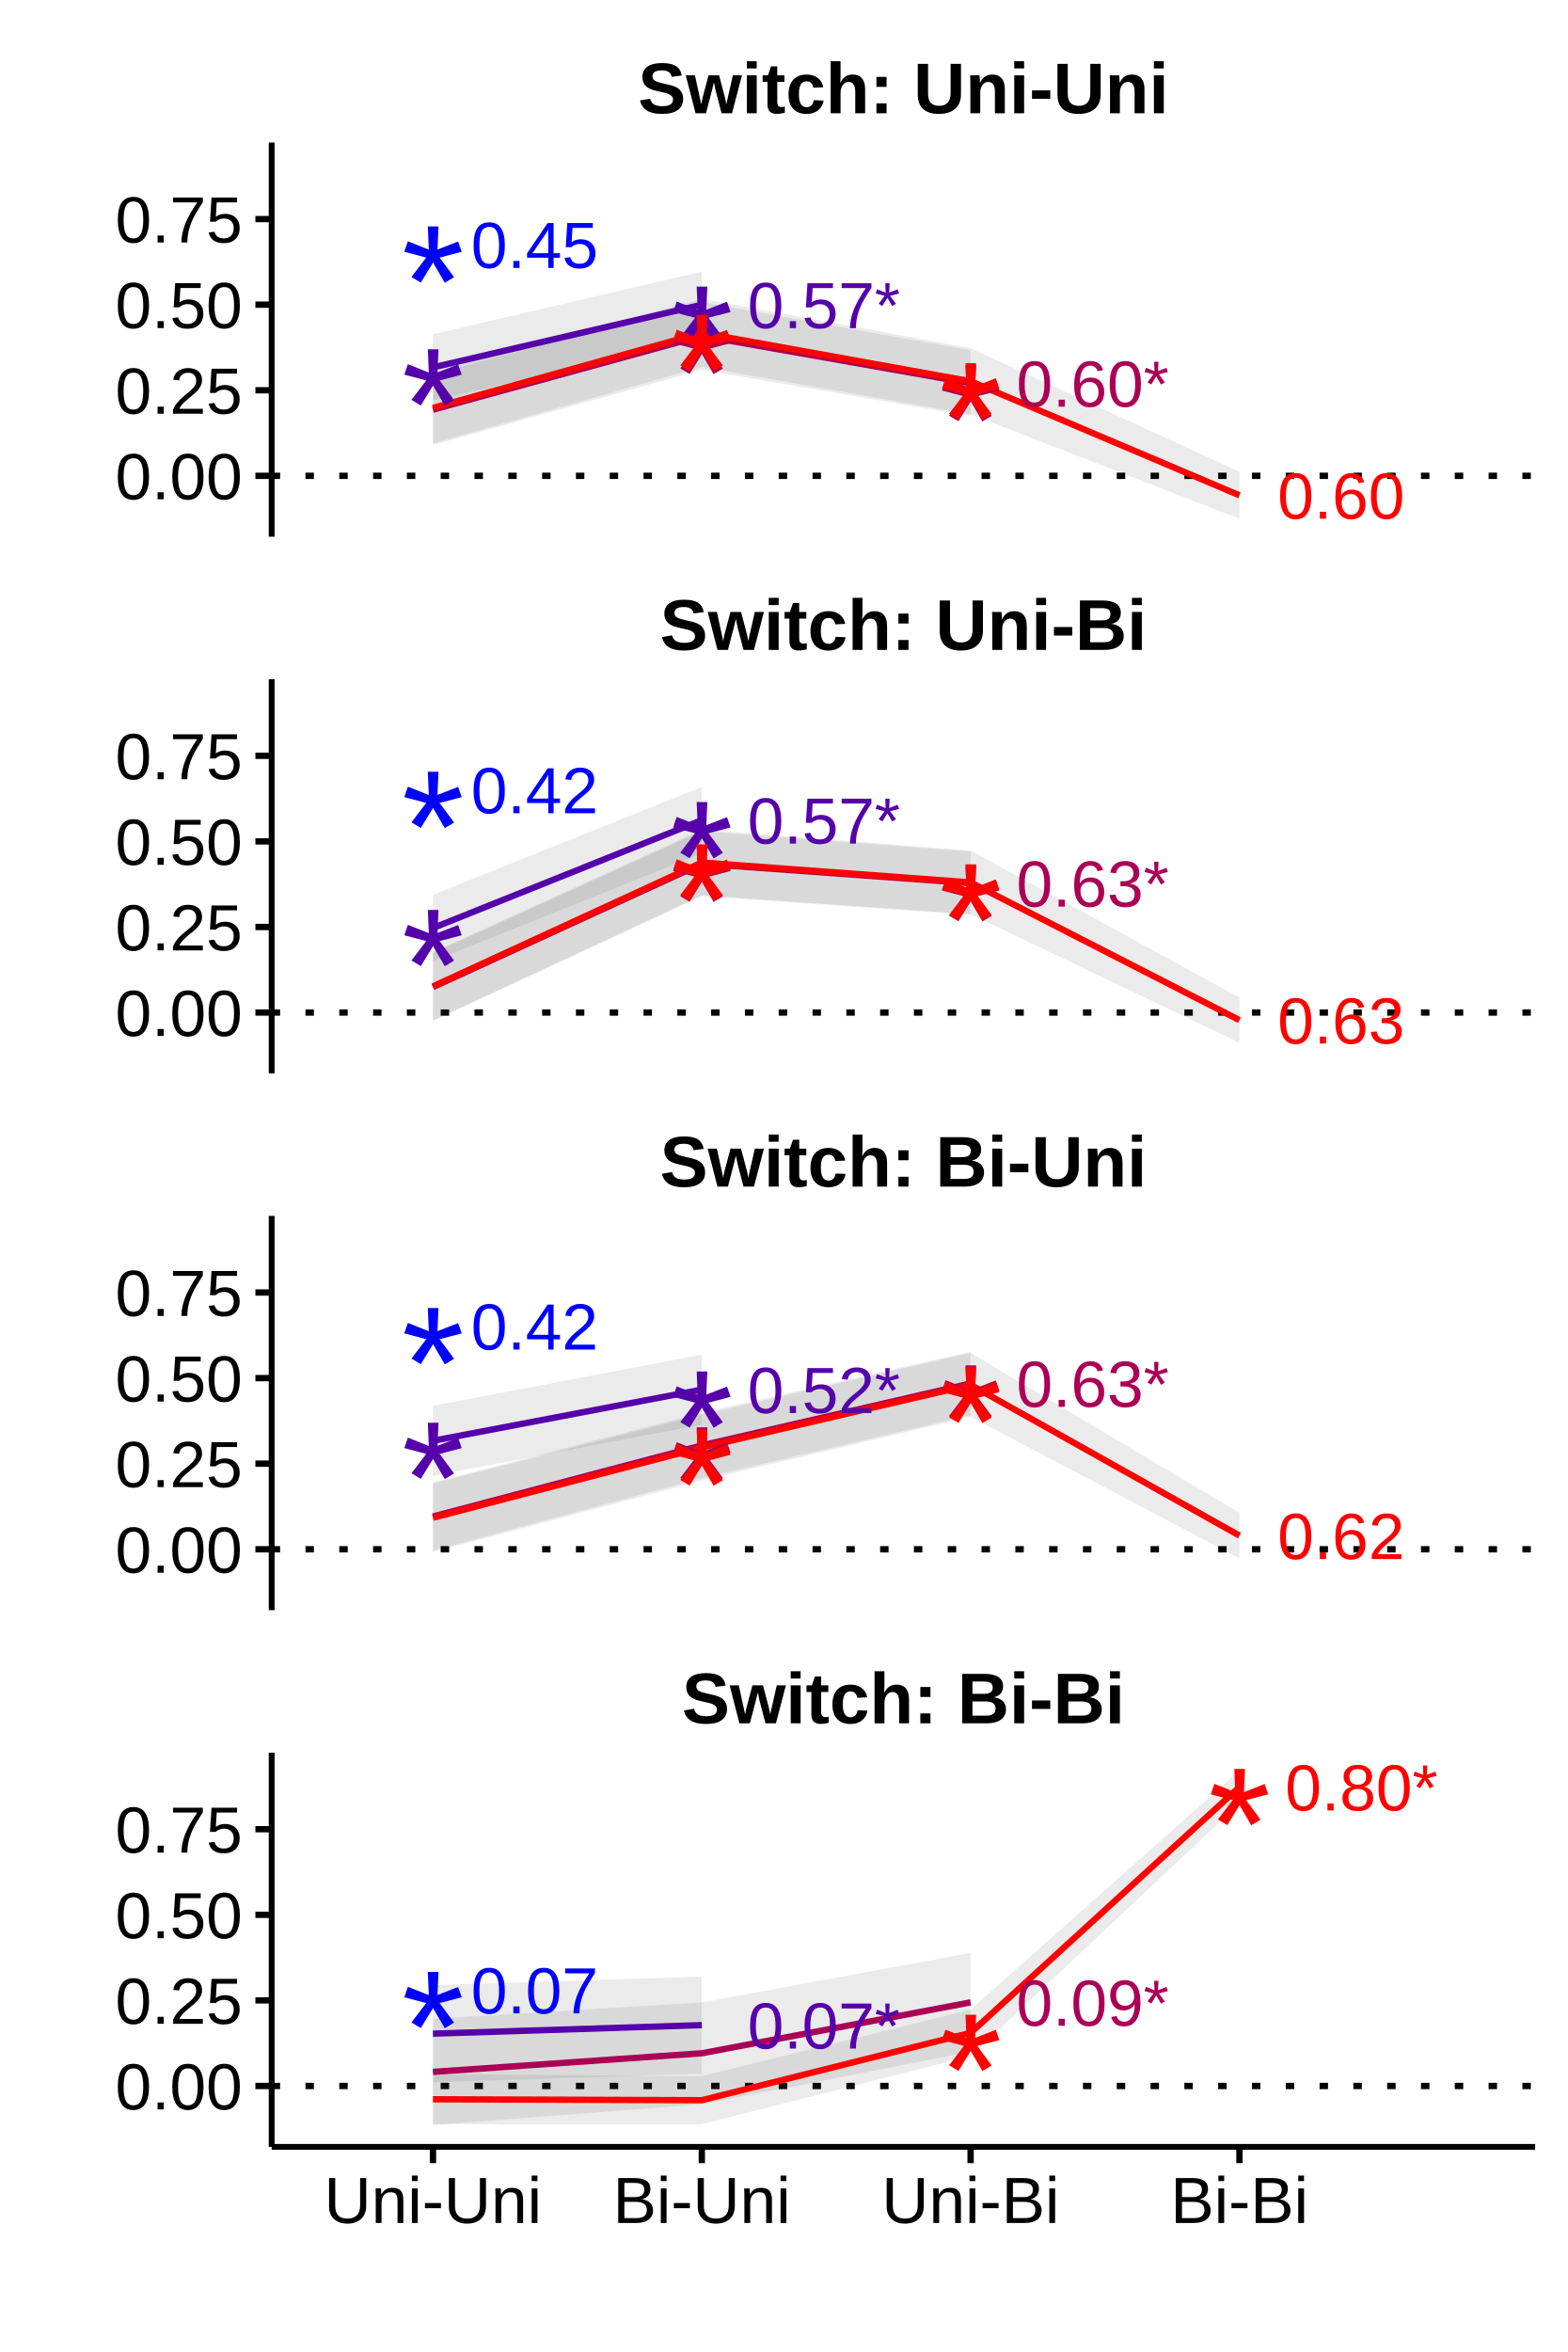
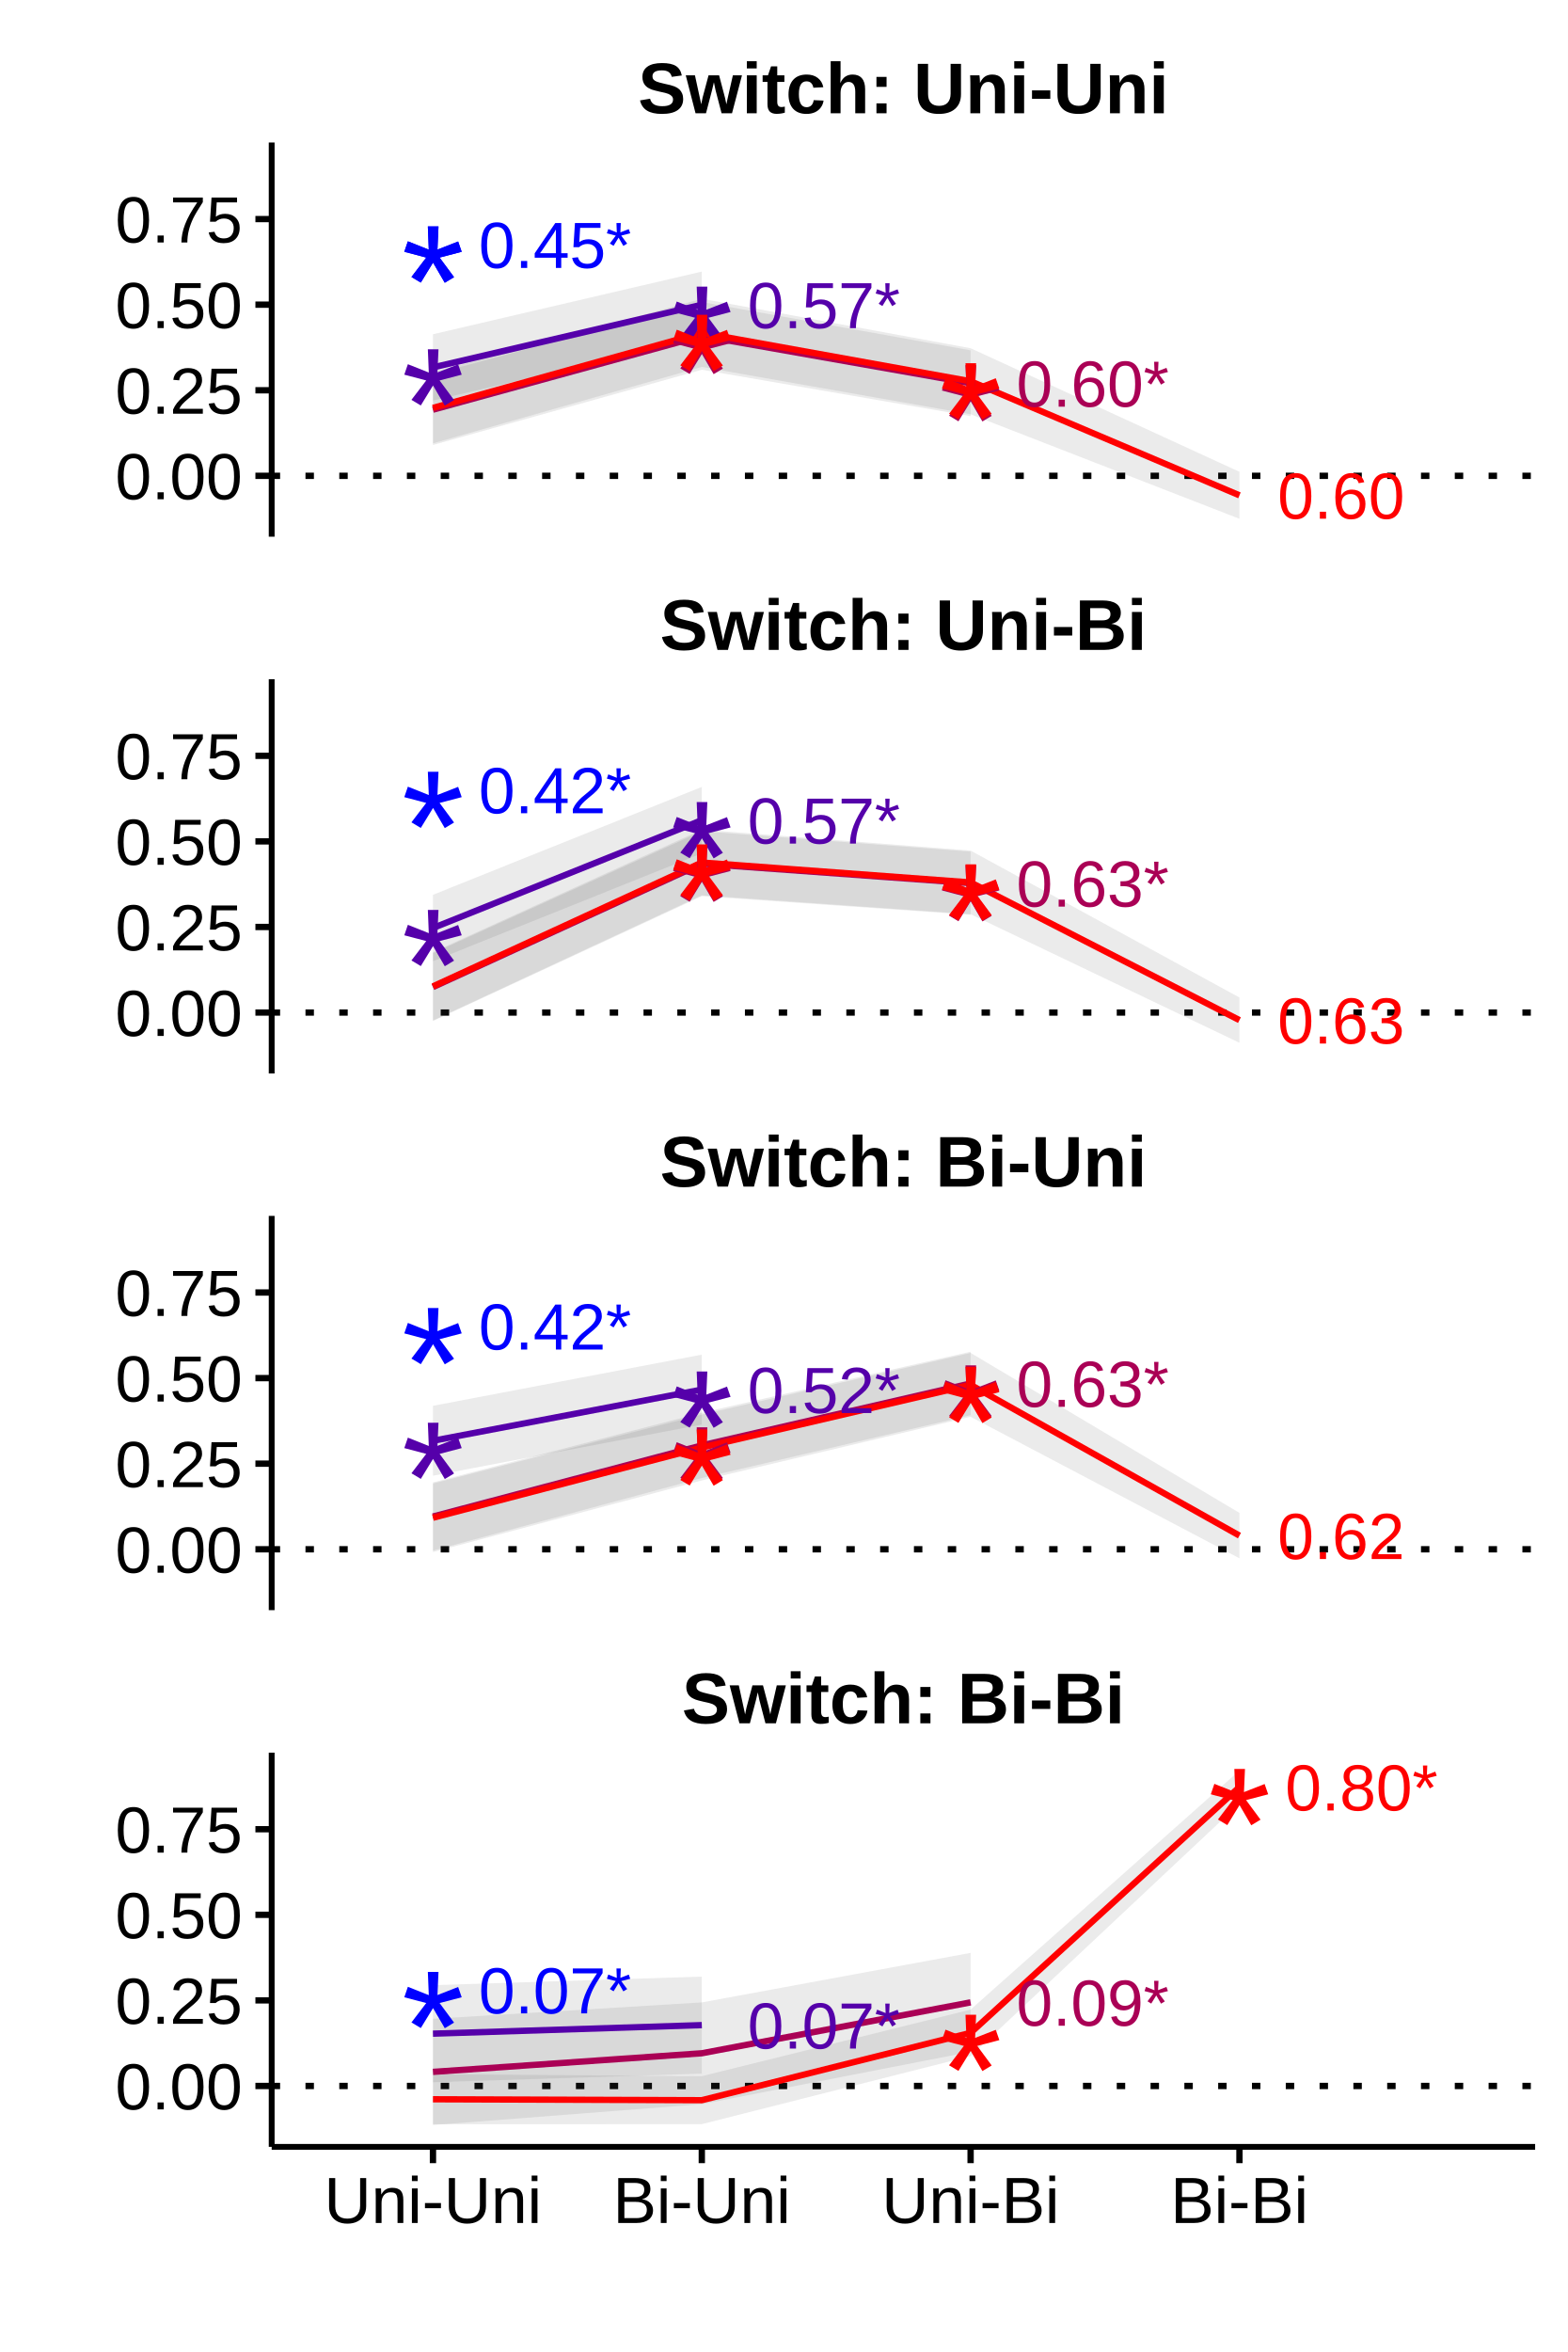
<svg xmlns="http://www.w3.org/2000/svg" width="288.00pt" height="432.00pt" viewBox="0 0 288.00 432.00">
  <g class="svglite">
    <defs>
      <style type="text/css">
    .svglite line, .svglite polyline, .svglite polygon, .svglite path, .svglite rect, .svglite circle {
      fill: none;
      stroke: #000000;
      stroke-linecap: round;
      stroke-linejoin: round;
      stroke-miterlimit: 10.00;
    }
    .svglite text {
      white-space: pre;
    }
    .svglite g.glyphgroup path {
      fill: inherit;
      stroke: none;
    }
  </style>
    </defs>
    <rect width="100%" height="100%" style="stroke: none; fill: #FFFFFF;" />
    <defs>
      <clipPath id="cpMC4wMHwyODguMDB8MC4wMHw0MzIuMDA=">
        <rect x="0.00" y="0.00" width="288.00" height="432.00" />
      </clipPath>
    </defs>
    <g clip-path="url(#cpMC4wMHwyODguMDB8MC4wMHw0MzIuMDA=)">
      <rect x="0.00" y="0.00" width="288.00" height="432.00" style="stroke-width: 1.16; stroke: #FFFFFF; fill: #FFFFFF;" />
    </g>
    <defs>
      <clipPath id="cpNDkuOTF8MjgyLjAyfDI2LjE3fDk4LjU4">
        <rect x="49.91" y="26.17" width="232.11" height="72.41" />
      </clipPath>
    </defs>
    <g clip-path="url(#cpNDkuOTF8MjgyLjAyfDI2LjE3fDk4LjU4)">
      <rect x="49.91" y="26.17" width="232.11" height="72.41" style="stroke-width: 1.16; stroke: none; fill: #FFFFFF;" />
      <line x1="49.91" y1="87.40" x2="282.02" y2="87.40" style="stroke-width: 1.16; stroke-dasharray: 1.55,4.66; stroke-linecap: butt;" />
-       <polygon points="79.54,40.13 79.54,49.69 " style="stroke-width: 0.00; stroke: none; stroke-linecap: butt; fill: #333333; fill-opacity: 0.10;" />
+       <polygon points="79.54,40.13 79.54,40.13 79.54,49.69 79.54,49.69 " style="stroke-width: 0.00; stroke: none; stroke-linecap: butt; fill: #333333; fill-opacity: 0.10;" />
+       <polyline points="79.54,40.13 79.54,40.13 " style="stroke-width: 1.16; stroke: none; stroke-linecap: butt;" />
+       <polyline points="79.54,49.69 79.54,49.69 " style="stroke-width: 1.16; stroke: none; stroke-linecap: butt;" />
      <polygon points="79.54,61.39 128.93,49.88 128.93,62.06 79.54,73.56 " style="stroke-width: 0.00; stroke: none; stroke-linecap: butt; fill: #333333; fill-opacity: 0.10;" />
      <polyline points="79.54,61.39 128.93,49.88 " style="stroke-width: 1.16; stroke: none; stroke-linecap: butt;" />
      <polyline points="128.93,62.06 79.54,73.56 " style="stroke-width: 1.16; stroke: none; stroke-linecap: butt;" />
      <polygon points="79.54,68.76 128.93,55.48 178.31,64.35 178.31,76.43 128.93,67.91 79.54,81.73 " style="stroke-width: 0.00; stroke: none; stroke-linecap: butt; fill: #333333; fill-opacity: 0.10;" />
      <polyline points="79.54,68.76 128.93,55.48 178.31,64.35 " style="stroke-width: 1.16; stroke: none; stroke-linecap: butt;" />
      <polyline points="178.31,76.43 128.93,67.91 79.54,81.73 " style="stroke-width: 1.16; stroke: none; stroke-linecap: butt;" />
      <polygon points="79.54,68.41 128.93,54.87 178.31,63.96 227.70,86.66 227.70,95.29 178.31,76.09 128.93,67.39 79.54,81.43 " style="stroke-width: 0.00; stroke: none; stroke-linecap: butt; fill: #333333; fill-opacity: 0.10;" />
      <polyline points="79.54,68.41 128.93,54.87 178.31,63.96 227.70,86.66 " style="stroke-width: 1.16; stroke: none; stroke-linecap: butt;" />
      <polyline points="227.70,95.29 178.31,76.09 128.93,67.39 79.54,81.43 " style="stroke-width: 1.16; stroke: none; stroke-linecap: butt;" />
+       <polyline points="79.54,44.91 79.54,44.91 " style="stroke-width: 1.16; stroke: #0000FF; stroke-linecap: butt;" />
      <polyline points="79.54,67.48 128.93,55.97 " style="stroke-width: 1.16; stroke: #5500AA; stroke-linecap: butt;" />
      <polyline points="79.54,75.25 128.93,61.69 178.31,70.39 " style="stroke-width: 1.16; stroke: #AA0055; stroke-linecap: butt;" />
      <polyline points="79.54,74.92 128.93,61.13 178.31,70.03 227.70,90.98 " style="stroke-width: 1.16; stroke: #FF0000; stroke-linecap: butt;" />
-       <text x="86.54" y="49.21" style="font-size: 12.00px;fill: #0000FF; font-family: &quot;Arial&quot;;" textLength="23.34px" lengthAdjust="spacingAndGlyphs">0.45</text>
+       <text x="87.94" y="49.21" style="font-size: 12.00px;fill: #0000FF; font-family: &quot;Arial&quot;;" textLength="28.02px" lengthAdjust="spacingAndGlyphs">0.45*</text>
      <text x="137.33" y="60.27" style="font-size: 12.00px;fill: #5500AA; font-family: &quot;Arial&quot;;" textLength="28.02px" lengthAdjust="spacingAndGlyphs">0.57*</text>
      <text x="186.72" y="74.69" style="font-size: 12.00px;fill: #AA0055; font-family: &quot;Arial&quot;;" textLength="28.02px" lengthAdjust="spacingAndGlyphs">0.60*</text>
      <text x="234.70" y="95.27" style="font-size: 12.00px;fill: #FF0000; font-family: &quot;Arial&quot;;" textLength="23.34px" lengthAdjust="spacingAndGlyphs">0.60</text>
+       <text x="79.54" y="61.87" text-anchor="middle" style="font-size: 29.48px;fill: #0000FF; font-family: &quot;Arial&quot;;" textLength="11.47px" lengthAdjust="spacingAndGlyphs">*</text>
      <text x="79.54" y="61.87" text-anchor="middle" style="font-size: 29.48px;fill: #0000FF; font-family: &quot;Arial&quot;;" textLength="11.47px" lengthAdjust="spacingAndGlyphs">*</text>
      <text x="79.54" y="84.44" text-anchor="middle" style="font-size: 29.48px;fill: #5500AA; font-family: &quot;Arial&quot;;" textLength="11.47px" lengthAdjust="spacingAndGlyphs">*</text>
      <text x="128.93" y="72.93" text-anchor="middle" style="font-size: 29.48px;fill: #5500AA; font-family: &quot;Arial&quot;;" textLength="11.47px" lengthAdjust="spacingAndGlyphs">*</text>
      <text x="128.93" y="78.66" text-anchor="middle" style="font-size: 29.48px;fill: #AA0055; font-family: &quot;Arial&quot;;" textLength="11.47px" lengthAdjust="spacingAndGlyphs">*</text>
      <text x="178.31" y="87.35" text-anchor="middle" style="font-size: 29.48px;fill: #AA0055; font-family: &quot;Arial&quot;;" textLength="11.47px" lengthAdjust="spacingAndGlyphs">*</text>
      <text x="128.93" y="78.10" text-anchor="middle" style="font-size: 29.48px;fill: #FF0000; font-family: &quot;Arial&quot;;" textLength="11.47px" lengthAdjust="spacingAndGlyphs">*</text>
      <text x="178.31" y="86.99" text-anchor="middle" style="font-size: 29.48px;fill: #FF0000; font-family: &quot;Arial&quot;;" textLength="11.47px" lengthAdjust="spacingAndGlyphs">*</text>
    </g>
    <g clip-path="url(#cpMC4wMHwyODguMDB8MC4wMHw0MzIuMDA=)">
</g>
    <defs>
      <clipPath id="cpNDkuOTF8MjgyLjAyfDEyNC43NXwxOTcuMTY=">
        <rect x="49.91" y="124.75" width="232.11" height="72.41" />
      </clipPath>
    </defs>
    <g clip-path="url(#cpNDkuOTF8MjgyLjAyfDEyNC43NXwxOTcuMTY=)">
      <rect x="49.91" y="124.75" width="232.11" height="72.41" style="stroke-width: 1.16; stroke: none; fill: #FFFFFF;" />
      <line x1="49.91" y1="185.98" x2="282.02" y2="185.98" style="stroke-width: 1.16; stroke-dasharray: 1.55,4.66; stroke-linecap: butt;" />
      <polygon points="79.54,140.15 79.54,150.00 " style="stroke-width: 0.00; stroke: none; stroke-linecap: butt; fill: #333333; fill-opacity: 0.10;" />
      <polygon points="79.54,164.35 128.93,144.54 128.93,156.74 79.54,176.54 " style="stroke-width: 0.00; stroke: none; stroke-linecap: butt; fill: #333333; fill-opacity: 0.10;" />
      <polyline points="79.54,164.35 128.93,144.54 " style="stroke-width: 1.16; stroke: none; stroke-linecap: butt;" />
      <polyline points="128.93,156.74 79.54,176.54 " style="stroke-width: 1.16; stroke: none; stroke-linecap: butt;" />
      <polygon points="79.54,175.07 128.93,152.67 178.31,156.42 178.31,168.02 128.93,164.60 79.54,187.53 " style="stroke-width: 0.00; stroke: none; stroke-linecap: butt; fill: #333333; fill-opacity: 0.10;" />
      <polyline points="79.54,175.07 128.93,152.67 178.31,156.42 " style="stroke-width: 1.16; stroke: none; stroke-linecap: butt;" />
      <polyline points="178.31,168.02 128.93,164.60 79.54,187.53 " style="stroke-width: 1.16; stroke: none; stroke-linecap: butt;" />
      <polygon points="79.54,174.90 128.93,152.39 178.31,156.23 227.70,183.22 227.70,191.53 178.31,167.92 128.93,164.45 79.54,187.44 " style="stroke-width: 0.00; stroke: none; stroke-linecap: butt; fill: #333333; fill-opacity: 0.10;" />
      <polyline points="79.54,174.90 128.93,152.39 178.31,156.23 227.70,183.22 " style="stroke-width: 1.16; stroke: none; stroke-linecap: butt;" />
      <polyline points="227.70,191.53 178.31,167.92 128.93,164.45 79.54,187.44 " style="stroke-width: 1.16; stroke: none; stroke-linecap: butt;" />
      <polyline points="79.54,170.45 128.93,150.64 " style="stroke-width: 1.16; stroke: #5500AA; stroke-linecap: butt;" />
      <polyline points="79.54,181.30 128.93,158.64 178.31,162.22 " style="stroke-width: 1.16; stroke: #AA0055; stroke-linecap: butt;" />
      <polyline points="79.54,181.17 128.93,158.42 178.31,162.08 227.70,187.37 " style="stroke-width: 1.16; stroke: #FF0000; stroke-linecap: butt;" />
-       <text x="86.54" y="149.37" style="font-size: 12.00px;fill: #0000FF; font-family: &quot;Arial&quot;;" textLength="23.34px" lengthAdjust="spacingAndGlyphs">0.42</text>
+       <text x="87.94" y="149.37" style="font-size: 12.00px;fill: #0000FF; font-family: &quot;Arial&quot;;" textLength="28.02px" lengthAdjust="spacingAndGlyphs">0.42*</text>
      <text x="137.33" y="154.94" style="font-size: 12.00px;fill: #5500AA; font-family: &quot;Arial&quot;;" textLength="28.02px" lengthAdjust="spacingAndGlyphs">0.57*</text>
      <text x="186.72" y="166.52" style="font-size: 12.00px;fill: #AA0055; font-family: &quot;Arial&quot;;" textLength="28.02px" lengthAdjust="spacingAndGlyphs">0.63*</text>
      <text x="234.70" y="191.67" style="font-size: 12.00px;fill: #FF0000; font-family: &quot;Arial&quot;;" textLength="23.34px" lengthAdjust="spacingAndGlyphs">0.63</text>
      <text x="79.54" y="162.04" text-anchor="middle" style="font-size: 29.48px;fill: #0000FF; font-family: &quot;Arial&quot;;" textLength="11.47px" lengthAdjust="spacingAndGlyphs">*</text>
      <text x="79.54" y="187.41" text-anchor="middle" style="font-size: 29.48px;fill: #5500AA; font-family: &quot;Arial&quot;;" textLength="11.47px" lengthAdjust="spacingAndGlyphs">*</text>
      <text x="128.93" y="167.60" text-anchor="middle" style="font-size: 29.48px;fill: #5500AA; font-family: &quot;Arial&quot;;" textLength="11.47px" lengthAdjust="spacingAndGlyphs">*</text>
      <text x="128.93" y="175.60" text-anchor="middle" style="font-size: 29.48px;fill: #AA0055; font-family: &quot;Arial&quot;;" textLength="11.47px" lengthAdjust="spacingAndGlyphs">*</text>
      <text x="178.31" y="179.18" text-anchor="middle" style="font-size: 29.48px;fill: #AA0055; font-family: &quot;Arial&quot;;" textLength="11.47px" lengthAdjust="spacingAndGlyphs">*</text>
      <text x="128.93" y="175.38" text-anchor="middle" style="font-size: 29.48px;fill: #FF0000; font-family: &quot;Arial&quot;;" textLength="11.47px" lengthAdjust="spacingAndGlyphs">*</text>
      <text x="178.31" y="179.04" text-anchor="middle" style="font-size: 29.48px;fill: #FF0000; font-family: &quot;Arial&quot;;" textLength="11.47px" lengthAdjust="spacingAndGlyphs">*</text>
    </g>
    <g clip-path="url(#cpMC4wMHwyODguMDB8MC4wMHw0MzIuMDA=)">
</g>
    <defs>
      <clipPath id="cpNDkuOTF8MjgyLjAyfDIyMy4zM3wyOTUuNzQ=">
        <rect x="49.91" y="223.33" width="232.11" height="72.41" />
      </clipPath>
    </defs>
    <g clip-path="url(#cpNDkuOTF8MjgyLjAyfDIyMy4zM3wyOTUuNzQ=)">
      <rect x="49.91" y="223.33" width="232.11" height="72.41" style="stroke-width: 1.16; stroke: none; fill: #FFFFFF;" />
      <line x1="49.91" y1="284.56" x2="282.02" y2="284.56" style="stroke-width: 1.16; stroke-dasharray: 1.55,4.66; stroke-linecap: butt;" />
      <polygon points="79.54,238.65 79.54,248.49 " style="stroke-width: 0.00; stroke: none; stroke-linecap: butt; fill: #333333; fill-opacity: 0.10;" />
      <polygon points="79.54,258.21 128.93,248.81 128.93,261.65 79.54,271.05 " style="stroke-width: 0.00; stroke: none; stroke-linecap: butt; fill: #333333; fill-opacity: 0.10;" />
      <polyline points="79.54,258.21 128.93,248.81 " style="stroke-width: 1.16; stroke: none; stroke-linecap: butt;" />
      <polyline points="128.93,261.65 79.54,271.05 " style="stroke-width: 1.16; stroke: none; stroke-linecap: butt;" />
      <polygon points="79.54,272.28 128.93,259.48 178.31,248.27 178.31,259.93 128.93,271.47 79.54,284.80 " style="stroke-width: 0.00; stroke: none; stroke-linecap: butt; fill: #333333; fill-opacity: 0.10;" />
      <polyline points="79.54,272.28 128.93,259.48 178.31,248.27 " style="stroke-width: 1.16; stroke: none; stroke-linecap: butt;" />
      <polyline points="178.31,259.93 128.93,271.47 79.54,284.80 " style="stroke-width: 1.16; stroke: none; stroke-linecap: butt;" />
      <polygon points="79.54,272.48 128.93,259.82 178.31,248.49 227.70,277.88 227.70,286.22 178.31,260.22 128.93,271.92 79.54,285.07 " style="stroke-width: 0.00; stroke: none; stroke-linecap: butt; fill: #333333; fill-opacity: 0.10;" />
      <polyline points="79.54,272.48 128.93,259.82 178.31,248.49 227.70,277.88 " style="stroke-width: 1.16; stroke: none; stroke-linecap: butt;" />
      <polyline points="227.70,286.22 178.31,260.22 128.93,271.92 79.54,285.07 " style="stroke-width: 1.16; stroke: none; stroke-linecap: butt;" />
      <polyline points="79.54,264.63 128.93,255.23 " style="stroke-width: 1.16; stroke: #5500AA; stroke-linecap: butt;" />
      <polyline points="79.54,278.54 128.93,265.48 178.31,254.10 " style="stroke-width: 1.16; stroke: #AA0055; stroke-linecap: butt;" />
      <polyline points="79.54,278.77 128.93,265.87 178.31,254.36 227.70,282.05 " style="stroke-width: 1.16; stroke: #FF0000; stroke-linecap: butt;" />
-       <text x="86.54" y="247.87" style="font-size: 12.00px;fill: #0000FF; font-family: &quot;Arial&quot;;" textLength="23.34px" lengthAdjust="spacingAndGlyphs">0.42</text>
+       <text x="87.94" y="247.87" style="font-size: 12.00px;fill: #0000FF; font-family: &quot;Arial&quot;;" textLength="28.02px" lengthAdjust="spacingAndGlyphs">0.42*</text>
      <text x="137.33" y="259.53" style="font-size: 12.00px;fill: #5500AA; font-family: &quot;Arial&quot;;" textLength="28.02px" lengthAdjust="spacingAndGlyphs">0.52*</text>
      <text x="186.72" y="258.40" style="font-size: 12.00px;fill: #AA0055; font-family: &quot;Arial&quot;;" textLength="28.02px" lengthAdjust="spacingAndGlyphs">0.63*</text>
      <text x="234.70" y="286.35" style="font-size: 12.00px;fill: #FF0000; font-family: &quot;Arial&quot;;" textLength="23.34px" lengthAdjust="spacingAndGlyphs">0.62</text>
      <text x="79.54" y="260.53" text-anchor="middle" style="font-size: 29.48px;fill: #0000FF; font-family: &quot;Arial&quot;;" textLength="11.47px" lengthAdjust="spacingAndGlyphs">*</text>
      <text x="79.54" y="281.60" text-anchor="middle" style="font-size: 29.48px;fill: #5500AA; font-family: &quot;Arial&quot;;" textLength="11.47px" lengthAdjust="spacingAndGlyphs">*</text>
      <text x="128.93" y="272.19" text-anchor="middle" style="font-size: 29.48px;fill: #5500AA; font-family: &quot;Arial&quot;;" textLength="11.47px" lengthAdjust="spacingAndGlyphs">*</text>
      <text x="128.93" y="282.44" text-anchor="middle" style="font-size: 29.48px;fill: #AA0055; font-family: &quot;Arial&quot;;" textLength="11.47px" lengthAdjust="spacingAndGlyphs">*</text>
      <text x="178.31" y="271.06" text-anchor="middle" style="font-size: 29.48px;fill: #AA0055; font-family: &quot;Arial&quot;;" textLength="11.47px" lengthAdjust="spacingAndGlyphs">*</text>
      <text x="128.93" y="282.83" text-anchor="middle" style="font-size: 29.48px;fill: #FF0000; font-family: &quot;Arial&quot;;" textLength="11.47px" lengthAdjust="spacingAndGlyphs">*</text>
      <text x="178.31" y="271.32" text-anchor="middle" style="font-size: 29.48px;fill: #FF0000; font-family: &quot;Arial&quot;;" textLength="11.47px" lengthAdjust="spacingAndGlyphs">*</text>
    </g>
    <g clip-path="url(#cpMC4wMHwyODguMDB8MC4wMHw0MzIuMDA=)">
</g>
    <defs>
      <clipPath id="cpNDkuOTF8MjgyLjAyfDMyMS45MXwzOTQuMzI=">
        <rect x="49.91" y="321.91" width="232.11" height="72.41" />
      </clipPath>
    </defs>
    <g clip-path="url(#cpNDkuOTF8MjgyLjAyfDMyMS45MXwzOTQuMzI=)">
      <rect x="49.91" y="321.91" width="232.11" height="72.41" style="stroke-width: 1.16; stroke: none; fill: #FFFFFF;" />
      <line x1="49.91" y1="383.14" x2="282.02" y2="383.14" style="stroke-width: 1.16; stroke-dasharray: 1.55,4.66; stroke-linecap: butt;" />
      <polygon points="79.54,359.29 79.54,371.74 " style="stroke-width: 0.00; stroke: none; stroke-linecap: butt; fill: #333333; fill-opacity: 0.10;" />
      <polygon points="79.54,364.62 128.93,363.05 128.93,380.88 79.54,382.45 " style="stroke-width: 0.00; stroke: none; stroke-linecap: butt; fill: #333333; fill-opacity: 0.10;" />
      <polyline points="79.54,364.62 128.93,363.05 " style="stroke-width: 1.16; stroke: none; stroke-linecap: butt;" />
      <polyline points="128.93,380.88 79.54,382.45 " style="stroke-width: 1.16; stroke: none; stroke-linecap: butt;" />
      <polygon points="79.54,370.80 128.93,367.79 178.31,358.69 178.31,376.86 128.93,386.48 79.54,390.31 " style="stroke-width: 0.00; stroke: none; stroke-linecap: butt; fill: #333333; fill-opacity: 0.10;" />
      <polyline points="79.54,370.80 128.93,367.79 178.31,358.69 " style="stroke-width: 1.16; stroke: none; stroke-linecap: butt;" />
      <polyline points="178.31,376.86 128.93,386.48 79.54,390.31 " style="stroke-width: 1.16; stroke: none; stroke-linecap: butt;" />
      <polygon points="79.54,380.99 128.93,381.34 178.31,369.11 227.70,325.20 227.70,331.27 178.31,377.65 128.93,390.15 79.54,390.16 " style="stroke-width: 0.00; stroke: none; stroke-linecap: butt; fill: #333333; fill-opacity: 0.10;" />
      <polyline points="79.54,380.99 128.93,381.34 178.31,369.11 227.70,325.20 " style="stroke-width: 1.16; stroke: none; stroke-linecap: butt;" />
      <polyline points="227.70,331.27 178.31,377.65 128.93,390.15 79.54,390.16 " style="stroke-width: 1.16; stroke: none; stroke-linecap: butt;" />
      <polyline points="79.54,373.53 128.93,371.96 " style="stroke-width: 1.16; stroke: #5500AA; stroke-linecap: butt;" />
      <polyline points="79.54,380.55 128.93,377.13 178.31,367.78 " style="stroke-width: 1.16; stroke: #AA0055; stroke-linecap: butt;" />
      <polyline points="79.54,385.58 128.93,385.75 178.31,373.38 227.70,328.23 " style="stroke-width: 1.16; stroke: #FF0000; stroke-linecap: butt;" />
-       <text x="86.54" y="369.81" style="font-size: 12.00px;fill: #0000FF; font-family: &quot;Arial&quot;;" textLength="23.34px" lengthAdjust="spacingAndGlyphs">0.07</text>
+       <text x="87.94" y="369.81" style="font-size: 12.00px;fill: #0000FF; font-family: &quot;Arial&quot;;" textLength="28.02px" lengthAdjust="spacingAndGlyphs">0.07*</text>
      <text x="137.33" y="376.26" style="font-size: 12.00px;fill: #5500AA; font-family: &quot;Arial&quot;;" textLength="28.02px" lengthAdjust="spacingAndGlyphs">0.07*</text>
      <text x="186.72" y="372.07" style="font-size: 12.00px;fill: #AA0055; font-family: &quot;Arial&quot;;" textLength="28.02px" lengthAdjust="spacingAndGlyphs">0.09*</text>
      <text x="236.10" y="332.53" style="font-size: 12.00px;fill: #FF0000; font-family: &quot;Arial&quot;;" textLength="28.02px" lengthAdjust="spacingAndGlyphs">0.80*</text>
      <text x="79.54" y="382.47" text-anchor="middle" style="font-size: 29.48px;fill: #0000FF; font-family: &quot;Arial&quot;;" textLength="11.47px" lengthAdjust="spacingAndGlyphs">*</text>
      <text x="178.31" y="390.34" text-anchor="middle" style="font-size: 29.48px;fill: #FF0000; font-family: &quot;Arial&quot;;" textLength="11.47px" lengthAdjust="spacingAndGlyphs">*</text>
      <text x="227.70" y="345.19" text-anchor="middle" style="font-size: 29.48px;fill: #FF0000; font-family: &quot;Arial&quot;;" textLength="11.47px" lengthAdjust="spacingAndGlyphs">*</text>
    </g>
    <g clip-path="url(#cpMC4wMHwyODguMDB8MC4wMHw0MzIuMDA=)">
</g>
    <defs>
      <clipPath id="cpNDkuOTF8MjgyLjAyfDMwMS43MnwzMjEuOTE=">
        <rect x="49.91" y="301.72" width="232.11" height="20.19" />
      </clipPath>
    </defs>
    <g clip-path="url(#cpNDkuOTF8MjgyLjAyfDMwMS43MnwzMjEuOTE=)">
      <rect x="49.91" y="301.72" width="232.11" height="20.19" style="stroke-width: 1.16; stroke: #FFFFFF; fill: #FFFFFF;" />
      <text x="165.97" y="316.53" text-anchor="middle" style="font-size: 13.20px; font-weight: bold; font-family: &quot;Arial&quot;;" textLength="81.30px" lengthAdjust="spacingAndGlyphs">Switch: Bi-Bi</text>
    </g>
    <g clip-path="url(#cpMC4wMHwyODguMDB8MC4wMHw0MzIuMDA=)">
</g>
    <defs>
      <clipPath id="cpNDkuOTF8MjgyLjAyfDIwMy4xNHwyMjMuMzM=">
        <rect x="49.91" y="203.14" width="232.11" height="20.19" />
      </clipPath>
    </defs>
    <g clip-path="url(#cpNDkuOTF8MjgyLjAyfDIwMy4xNHwyMjMuMzM=)">
      <rect x="49.91" y="203.14" width="232.11" height="20.19" style="stroke-width: 1.16; stroke: #FFFFFF; fill: #FFFFFF;" />
      <text x="165.97" y="217.95" text-anchor="middle" style="font-size: 13.20px; font-weight: bold; font-family: &quot;Arial&quot;;" textLength="89.36px" lengthAdjust="spacingAndGlyphs">Switch: Bi-Uni</text>
    </g>
    <g clip-path="url(#cpMC4wMHwyODguMDB8MC4wMHw0MzIuMDA=)">
</g>
    <defs>
      <clipPath id="cpNDkuOTF8MjgyLjAyfDEwNC41NnwxMjQuNzU=">
        <rect x="49.91" y="104.56" width="232.11" height="20.19" />
      </clipPath>
    </defs>
    <g clip-path="url(#cpNDkuOTF8MjgyLjAyfDEwNC41NnwxMjQuNzU=)">
      <rect x="49.91" y="104.56" width="232.11" height="20.19" style="stroke-width: 1.16; stroke: #FFFFFF; fill: #FFFFFF;" />
      <text x="165.97" y="119.37" text-anchor="middle" style="font-size: 13.20px; font-weight: bold; font-family: &quot;Arial&quot;;" textLength="89.36px" lengthAdjust="spacingAndGlyphs">Switch: Uni-Bi</text>
    </g>
    <g clip-path="url(#cpMC4wMHwyODguMDB8MC4wMHw0MzIuMDA=)">
</g>
    <defs>
      <clipPath id="cpNDkuOTF8MjgyLjAyfDUuOTh8MjYuMTc=">
        <rect x="49.91" y="5.98" width="232.11" height="20.19" />
      </clipPath>
    </defs>
    <g clip-path="url(#cpNDkuOTF8MjgyLjAyfDUuOTh8MjYuMTc=)">
      <rect x="49.91" y="5.98" width="232.11" height="20.19" style="stroke-width: 1.16; stroke: #FFFFFF; fill: #FFFFFF;" />
      <text x="165.97" y="20.80" text-anchor="middle" style="font-size: 13.20px; font-weight: bold; font-family: &quot;Arial&quot;;" textLength="97.42px" lengthAdjust="spacingAndGlyphs">Switch: Uni-Uni</text>
    </g>
    <g clip-path="url(#cpMC4wMHwyODguMDB8MC4wMHw0MzIuMDA=)">
      <polyline points="49.91,394.32 282.02,394.32 " style="stroke-width: 1.07; stroke-linecap: butt;" />
      <polyline points="79.54,397.31 79.54,394.32 " style="stroke-width: 1.16; stroke-linecap: butt;" />
      <polyline points="128.93,397.31 128.93,394.32 " style="stroke-width: 1.16; stroke-linecap: butt;" />
      <polyline points="178.31,397.31 178.31,394.32 " style="stroke-width: 1.16; stroke-linecap: butt;" />
      <polyline points="227.70,397.31 227.70,394.32 " style="stroke-width: 1.16; stroke-linecap: butt;" />
      <text x="79.54" y="408.30" text-anchor="middle" style="font-size: 12.00px; font-family: &quot;Arial&quot;;" textLength="40.03px" lengthAdjust="spacingAndGlyphs">Uni-Uni</text>
      <text x="128.93" y="408.30" text-anchor="middle" style="font-size: 12.00px; font-family: &quot;Arial&quot;;" textLength="32.69px" lengthAdjust="spacingAndGlyphs">Bi-Uni</text>
      <text x="178.31" y="408.30" text-anchor="middle" style="font-size: 12.00px; font-family: &quot;Arial&quot;;" textLength="32.69px" lengthAdjust="spacingAndGlyphs">Uni-Bi</text>
      <text x="227.70" y="408.30" text-anchor="middle" style="font-size: 12.00px; font-family: &quot;Arial&quot;;" textLength="25.34px" lengthAdjust="spacingAndGlyphs">Bi-Bi</text>
      <polyline points="49.91,98.58 49.91,26.17 " style="stroke-width: 1.07; stroke-linecap: butt;" />
      <text x="44.53" y="91.70" text-anchor="end" style="font-size: 12.00px; font-family: &quot;Arial&quot;;" textLength="23.34px" lengthAdjust="spacingAndGlyphs">0.00</text>
      <text x="44.53" y="75.98" text-anchor="end" style="font-size: 12.00px; font-family: &quot;Arial&quot;;" textLength="23.34px" lengthAdjust="spacingAndGlyphs">0.25</text>
      <text x="44.53" y="60.26" text-anchor="end" style="font-size: 12.00px; font-family: &quot;Arial&quot;;" textLength="23.34px" lengthAdjust="spacingAndGlyphs">0.50</text>
      <text x="44.53" y="44.54" text-anchor="end" style="font-size: 12.00px; font-family: &quot;Arial&quot;;" textLength="23.34px" lengthAdjust="spacingAndGlyphs">0.75</text>
      <polyline points="46.92,87.40 49.91,87.40 " style="stroke-width: 1.16; stroke-linecap: butt;" />
      <polyline points="46.92,71.68 49.91,71.68 " style="stroke-width: 1.16; stroke-linecap: butt;" />
      <polyline points="46.92,55.96 49.91,55.96 " style="stroke-width: 1.16; stroke-linecap: butt;" />
      <polyline points="46.92,40.24 49.91,40.24 " style="stroke-width: 1.16; stroke-linecap: butt;" />
      <polyline points="49.91,197.16 49.91,124.75 " style="stroke-width: 1.07; stroke-linecap: butt;" />
      <text x="44.53" y="190.28" text-anchor="end" style="font-size: 12.00px; font-family: &quot;Arial&quot;;" textLength="23.34px" lengthAdjust="spacingAndGlyphs">0.00</text>
      <text x="44.53" y="174.56" text-anchor="end" style="font-size: 12.00px; font-family: &quot;Arial&quot;;" textLength="23.34px" lengthAdjust="spacingAndGlyphs">0.25</text>
      <text x="44.53" y="158.84" text-anchor="end" style="font-size: 12.00px; font-family: &quot;Arial&quot;;" textLength="23.34px" lengthAdjust="spacingAndGlyphs">0.50</text>
      <text x="44.53" y="143.12" text-anchor="end" style="font-size: 12.00px; font-family: &quot;Arial&quot;;" textLength="23.34px" lengthAdjust="spacingAndGlyphs">0.75</text>
      <polyline points="46.92,185.98 49.91,185.98 " style="stroke-width: 1.16; stroke-linecap: butt;" />
      <polyline points="46.92,170.26 49.91,170.26 " style="stroke-width: 1.16; stroke-linecap: butt;" />
      <polyline points="46.92,154.54 49.91,154.54 " style="stroke-width: 1.16; stroke-linecap: butt;" />
      <polyline points="46.92,138.82 49.91,138.82 " style="stroke-width: 1.16; stroke-linecap: butt;" />
      <polyline points="49.91,295.74 49.91,223.33 " style="stroke-width: 1.07; stroke-linecap: butt;" />
      <text x="44.53" y="288.86" text-anchor="end" style="font-size: 12.00px; font-family: &quot;Arial&quot;;" textLength="23.34px" lengthAdjust="spacingAndGlyphs">0.00</text>
      <text x="44.53" y="273.14" text-anchor="end" style="font-size: 12.00px; font-family: &quot;Arial&quot;;" textLength="23.34px" lengthAdjust="spacingAndGlyphs">0.25</text>
      <text x="44.53" y="257.42" text-anchor="end" style="font-size: 12.00px; font-family: &quot;Arial&quot;;" textLength="23.34px" lengthAdjust="spacingAndGlyphs">0.50</text>
      <text x="44.53" y="241.70" text-anchor="end" style="font-size: 12.00px; font-family: &quot;Arial&quot;;" textLength="23.34px" lengthAdjust="spacingAndGlyphs">0.75</text>
      <polyline points="46.92,284.56 49.91,284.56 " style="stroke-width: 1.16; stroke-linecap: butt;" />
      <polyline points="46.92,268.84 49.91,268.84 " style="stroke-width: 1.16; stroke-linecap: butt;" />
      <polyline points="46.92,253.12 49.91,253.12 " style="stroke-width: 1.16; stroke-linecap: butt;" />
      <polyline points="46.92,237.40 49.91,237.40 " style="stroke-width: 1.16; stroke-linecap: butt;" />
      <polyline points="49.91,394.32 49.91,321.91 " style="stroke-width: 1.07; stroke-linecap: butt;" />
      <text x="44.53" y="387.44" text-anchor="end" style="font-size: 12.00px; font-family: &quot;Arial&quot;;" textLength="23.34px" lengthAdjust="spacingAndGlyphs">0.00</text>
      <text x="44.53" y="371.72" text-anchor="end" style="font-size: 12.00px; font-family: &quot;Arial&quot;;" textLength="23.34px" lengthAdjust="spacingAndGlyphs">0.25</text>
      <text x="44.53" y="356.00" text-anchor="end" style="font-size: 12.00px; font-family: &quot;Arial&quot;;" textLength="23.34px" lengthAdjust="spacingAndGlyphs">0.50</text>
      <text x="44.53" y="340.28" text-anchor="end" style="font-size: 12.00px; font-family: &quot;Arial&quot;;" textLength="23.34px" lengthAdjust="spacingAndGlyphs">0.75</text>
      <polyline points="46.92,383.14 49.91,383.14 " style="stroke-width: 1.16; stroke-linecap: butt;" />
      <polyline points="46.92,367.42 49.91,367.42 " style="stroke-width: 1.16; stroke-linecap: butt;" />
      <polyline points="46.92,351.70 49.91,351.70 " style="stroke-width: 1.16; stroke-linecap: butt;" />
      <polyline points="46.92,335.98 49.91,335.98 " style="stroke-width: 1.16; stroke-linecap: butt;" />
    </g>
  </g>
</svg>
